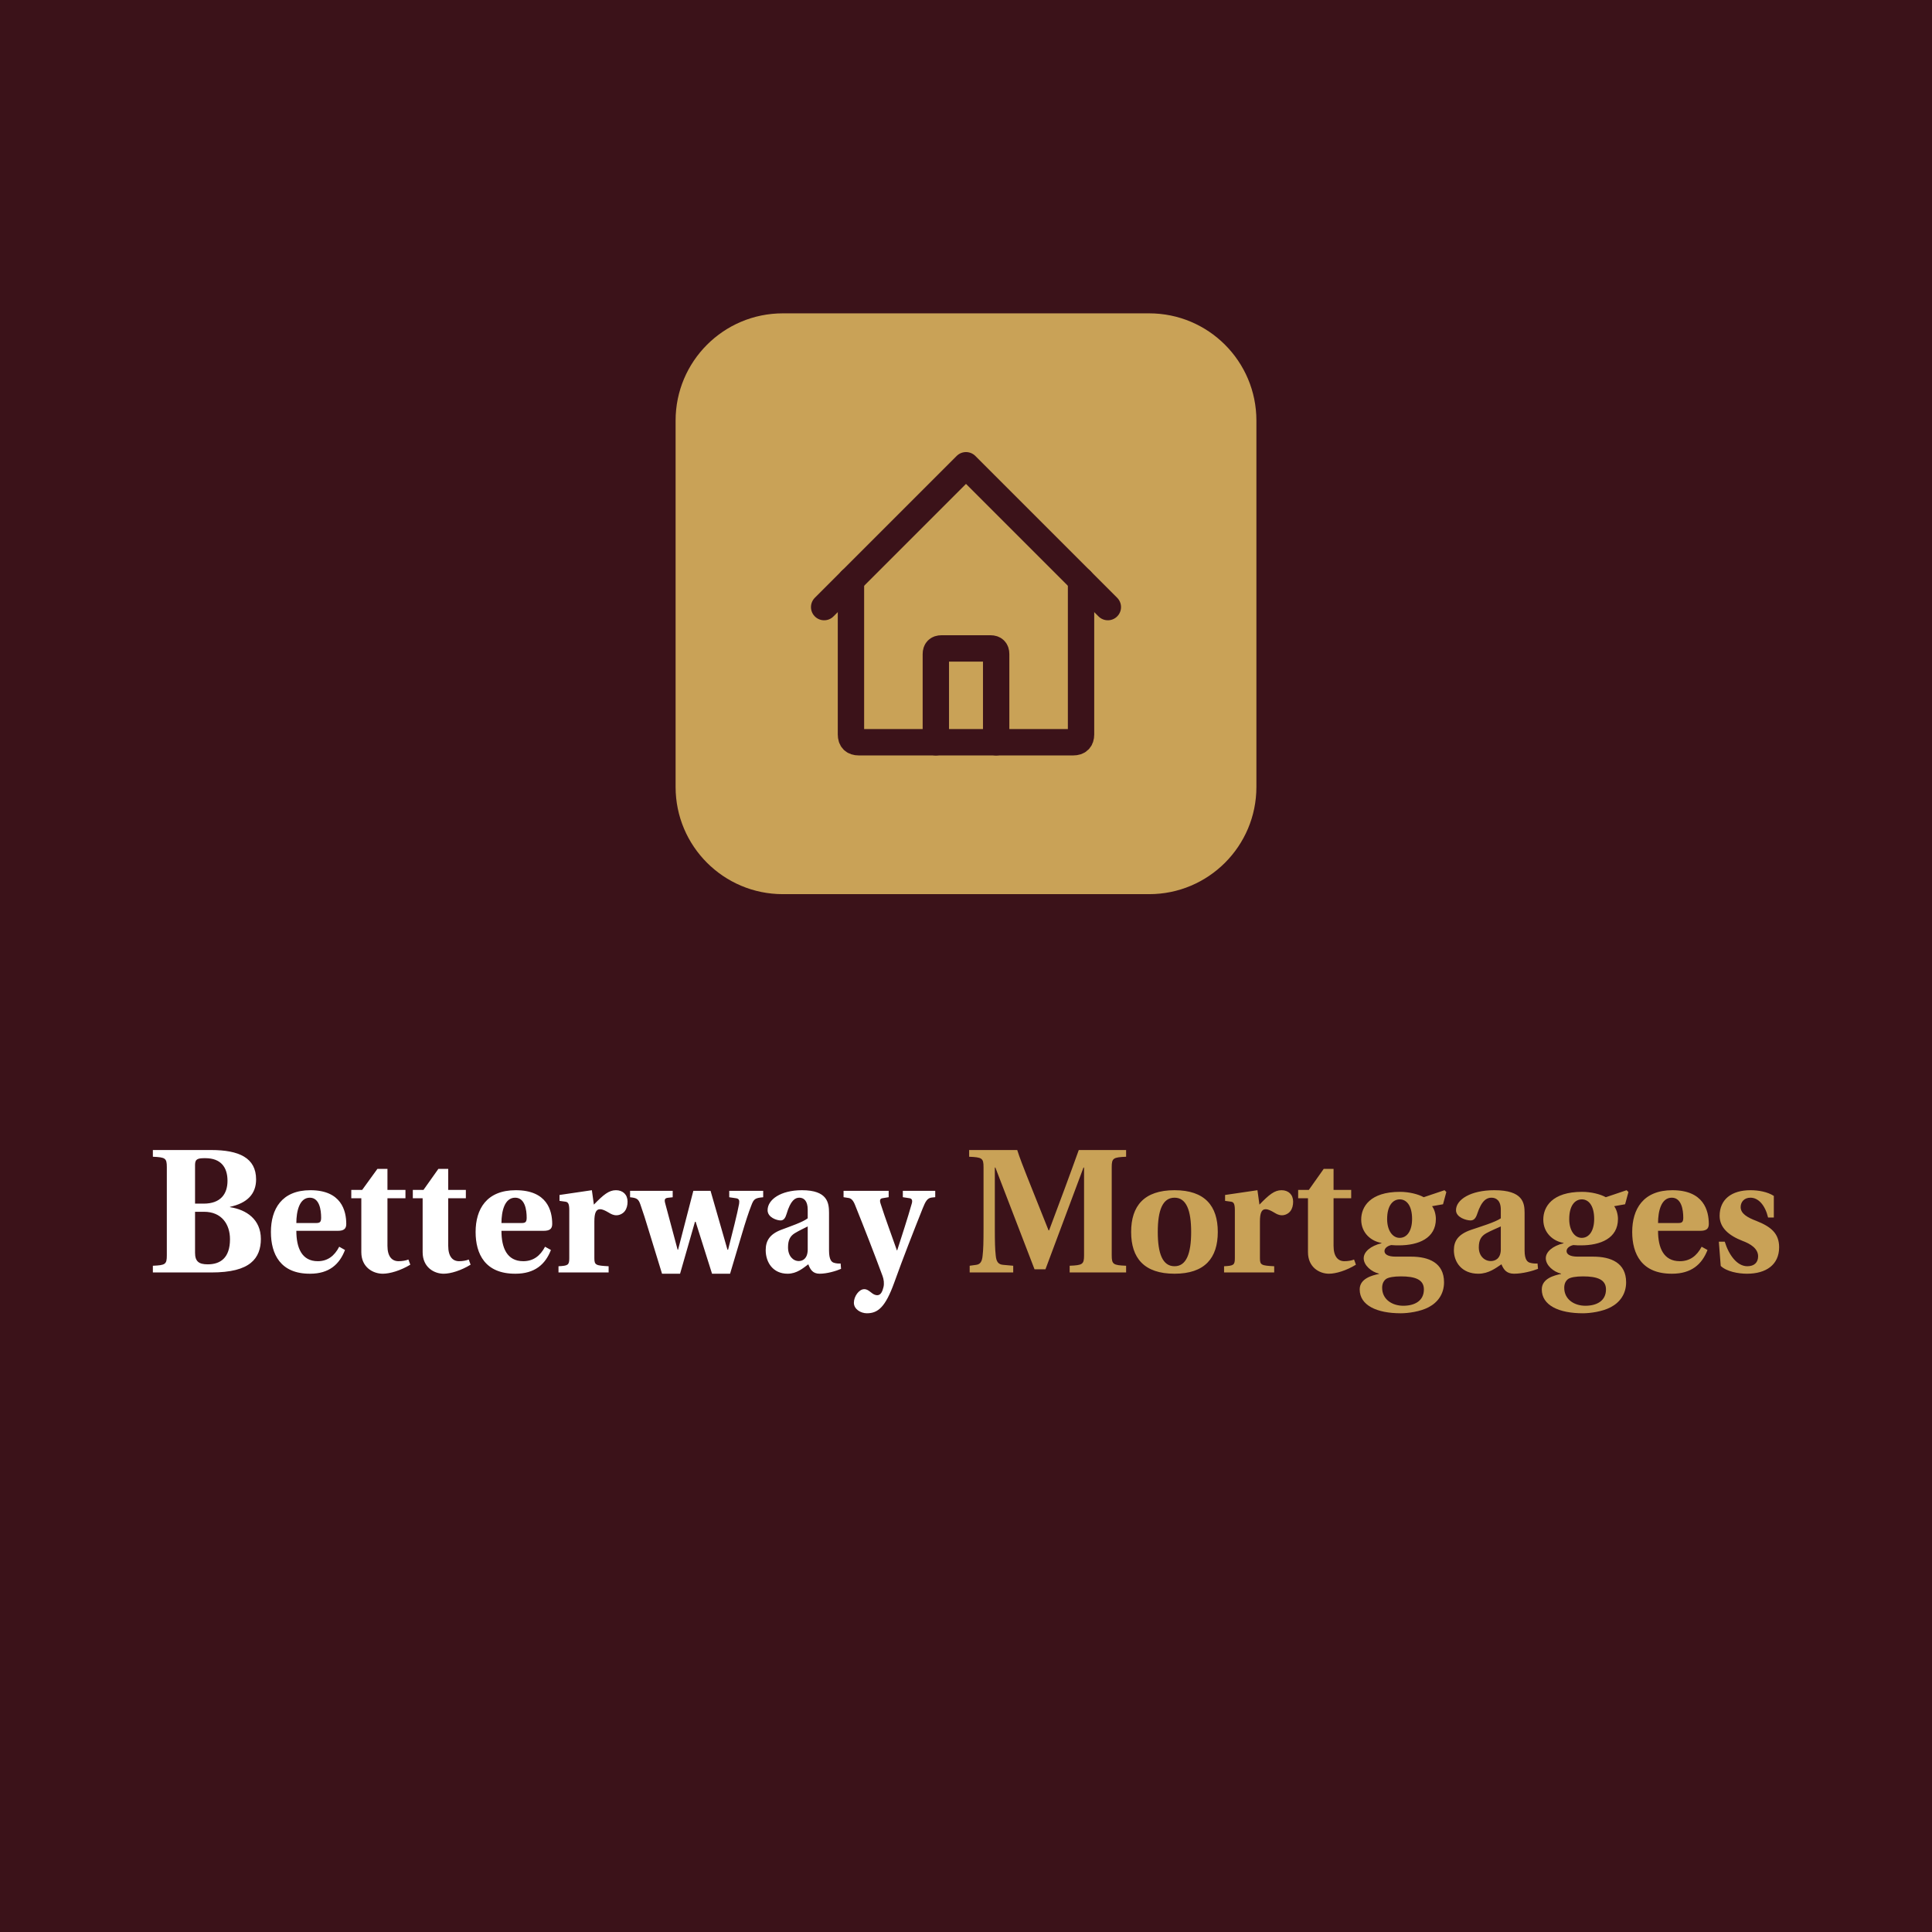
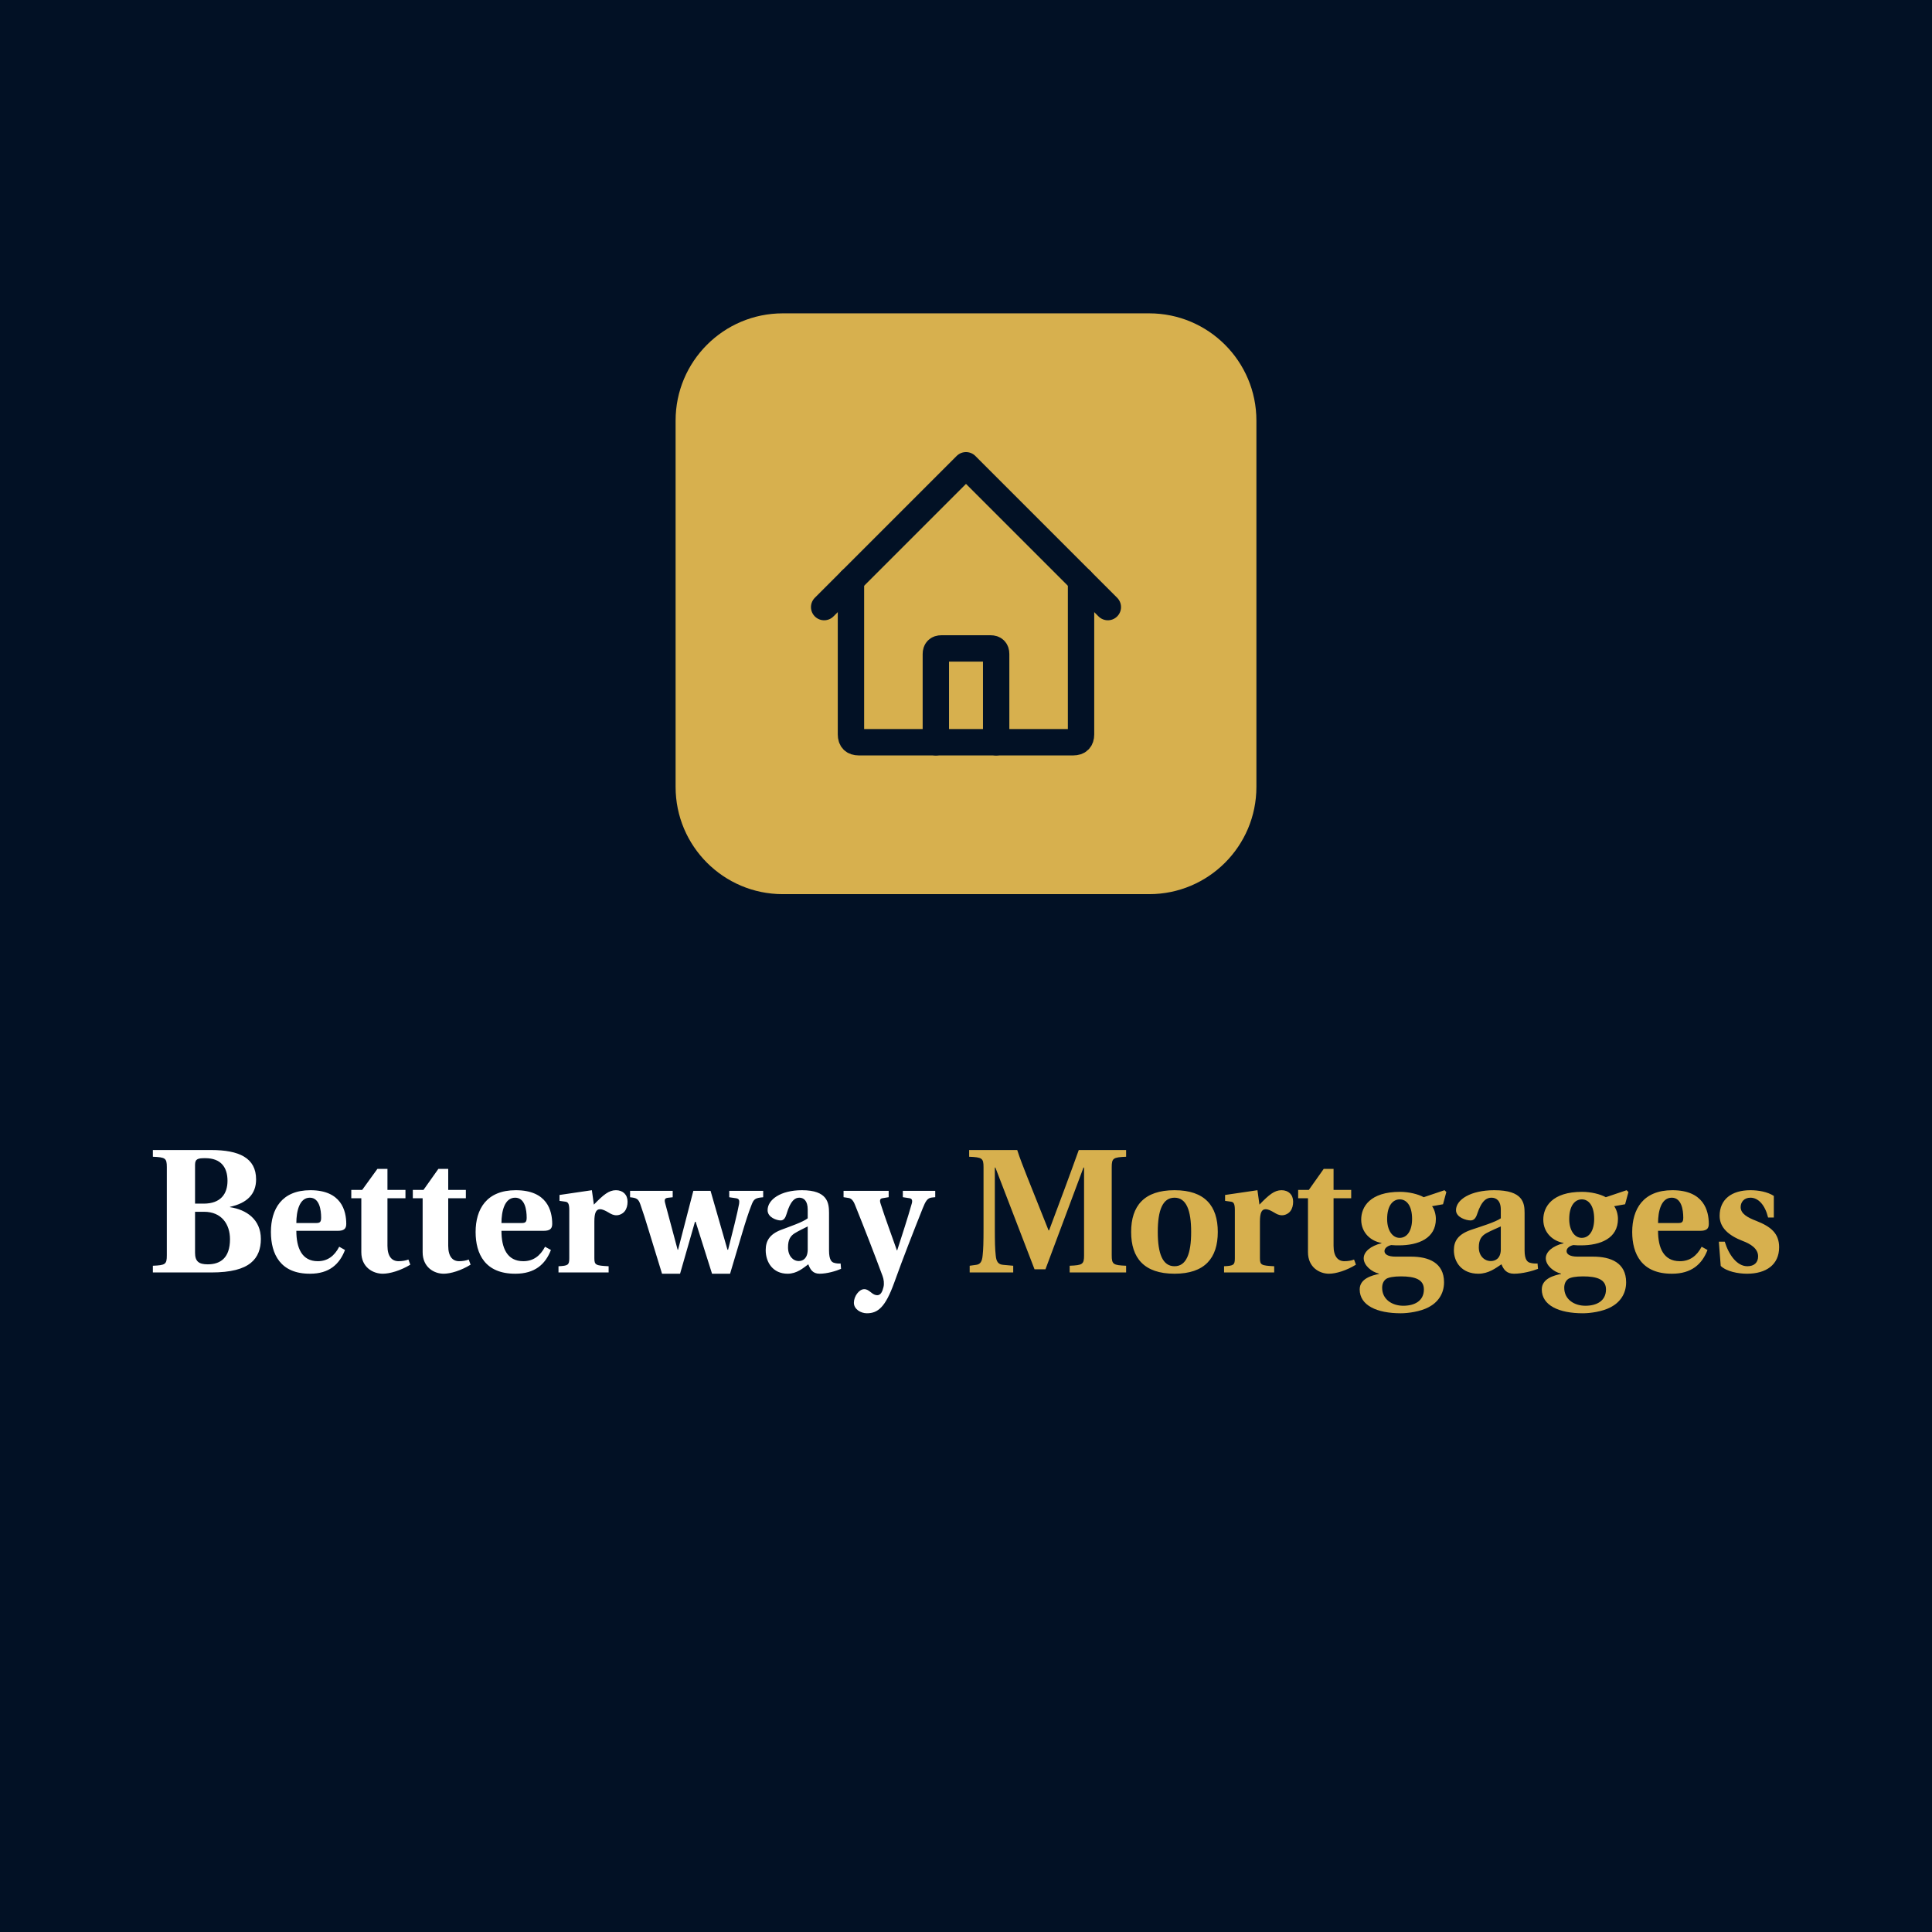
<svg xmlns="http://www.w3.org/2000/svg" viewBox="0 0 1600 1600" width="2048" height="2048" shape-rendering="geometricPrecision">
  <defs>
    <linearGradient id="sovereignGold_07_Stacked_Logo_Midnight_Navy_and_Gold" x1="0%" y1="0%" x2="100%" y2="100%">
-       <stop offset="0%" stop-color="#C9A257" />
-       <stop offset="50%" stop-color="#C9A257" />
-       <stop offset="100%" stop-color="#B08A3E" />
+       <stop offset="0%" stop-color="#DFBA5B" />
+       <stop offset="50%" stop-color="#D7B04E" />
+       <stop offset="100%" stop-color="#C89F3F" />
    </linearGradient>
    <linearGradient id="brushedGold_07_Stacked_Logo_Midnight_Navy_and_Gold" x1="0%" y1="0%" x2="100%" y2="100%">
-       <stop offset="0%" stop-color="#ECD9A6" />
-       <stop offset="35%" stop-color="#C9A257" />
-       <stop offset="70%" stop-color="#B08A3E" />
-       <stop offset="100%" stop-color="#7D5F1F" />
+       <stop offset="0%" stop-color="#F6E2A4" />
+       <stop offset="35%" stop-color="#DFB859" />
+       <stop offset="70%" stop-color="#C59B3B" />
+       <stop offset="100%" stop-color="#9E7622" />
    </linearGradient>
    <linearGradient id="daylightGold_07_Stacked_Logo_Midnight_Navy_and_Gold" x1="0%" y1="0%" x2="100%" y2="100%">
-       <stop offset="0%" stop-color="#C9A257" />
-       <stop offset="50%" stop-color="#B08A3E" />
-       <stop offset="100%" stop-color="#7D5F1F" />
+       <stop offset="0%" stop-color="#D4AC4B" />
+       <stop offset="50%" stop-color="#C29736" />
+       <stop offset="100%" stop-color="#A67C21" />
    </linearGradient>
    <radialGradient id="midnightNavyBg_07_Stacked_Logo_Midnight_Navy_and_Gold" cx="50%" cy="45%" r="75%">
-       <stop offset="0%" stop-color="#4A1520" />
-       <stop offset="65%" stop-color="#3B1219" />
-       <stop offset="100%" stop-color="#2A0B10" />
+       <stop offset="0%" stop-color="#051B38" />
+       <stop offset="65%" stop-color="#021125" />
+       <stop offset="100%" stop-color="#010A17" />
    </radialGradient>
  </defs>
-   <rect width="1600" height="1600" fill="#3B1219" />
+   <rect width="1600" height="1600" fill="#021125" />
  <g transform="translate(311.60, -153.05) scale(1.85)">
    <g>
-       <rect x="134.00" y="223.00" width="260.00" height="260.00" rx="48.00" fill="#C9A257" />
-       <g fill="none" stroke="#3B1219" stroke-width="11.80" stroke-linecap="round" stroke-linejoin="round">
+       <rect x="134.00" y="223.00" width="260.00" height="260.00" rx="48.00" fill="#D7B04E" />
+       <g fill="none" stroke="#021125" stroke-width="11.80" stroke-linecap="round" stroke-linejoin="round">
        <path d="M 200.50,354.50 L 264.00,291.00 L 327.50,354.50" />
        <path d="M 212.50,342.50 L 212.50,411.50 Q 212.50,415.00 216.00,415.00 L 312.00,415.00 Q 315.50,415.00 315.50,411.50 L 315.50,342.50" />
        <path d="M 250.50,415.00 L 250.50,375.50 Q 250.50,373.00 253.00,373.00 L 275.00,373.00 Q 277.50,373.00 277.50,375.50 L 277.50,415.00" />
      </g>
    </g>
  </g>
  <g transform="translate(-334.12, 642.48) scale(1.04)">
    <path d="M 476.59,347.18 L 483.75,347.18 C 497.80,347.18 504.41,357.17 504.41,369.02 C 504.41,384.10 496.55,389.03 486.71,389.03 C 479.69,389.03 476.59,386.76 476.59,379.87 L 476.59,347.18 Z M 476.59,309.69 C 476.59,304.91 479.12,304.49 484.74,304.49 C 497.38,304.49 502.43,311.96 502.43,322.52 C 502.43,332.94 496.97,340.69 483.46,340.69 L 476.59,340.69 L 476.59,309.69 Z M 443.00,298.00 L 443.00,303.35 C 452.99,303.79 454.11,304.49 454.11,311.67 L 454.11,381.83 C 454.11,389.03 452.99,389.73 443.00,390.15 L 443.00,395.50 L 489.37,395.50 C 505.40,395.50 515.08,392.68 520.99,387.88 C 526.76,383.24 529.00,376.48 529.00,368.86 C 529.00,353.23 517.47,345.48 504.41,343.50 L 504.41,343.24 C 518.18,340.27 525.20,332.94 525.20,321.40 C 525.20,304.21 511.57,298.00 489.37,298.00 L 443.00,298.00 Z M 591.39,375.01 C 587.56,382.39 582.09,386.53 574.33,386.53 C 561.59,386.53 557.25,375.92 557.25,362.34 L 590.11,362.34 C 594.71,362.34 597.00,361.05 597.00,356.90 C 597.00,346.31 593.06,330.00 568.45,330.00 C 545.52,330.00 537.00,345.14 537.00,363.25 C 537.00,380.83 544.50,396.62 568.21,396.50 C 583.36,396.50 591.64,389.00 595.98,377.60 L 591.39,375.01 Z M 557.25,356.13 C 557.25,346.82 559.67,335.96 567.96,335.96 C 575.72,335.96 576.99,345.79 576.99,351.87 C 576.99,355.37 575.98,356.13 573.05,356.13 L 557.25,356.13 Z M 644.14,336.39 L 644.14,329.75 L 629.80,329.75 L 629.80,313.00 L 621.81,313.00 L 609.68,329.75 L 601.00,329.75 L 601.00,336.39 L 608.99,336.39 L 608.99,379.34 C 608.99,391.45 618.36,396.50 626.09,396.50 C 631.74,396.50 640.29,393.97 648.00,389.31 L 646.49,385.20 C 644.55,385.99 641.67,386.53 638.63,386.53 C 633.40,386.53 629.80,382.81 629.80,374.29 L 629.80,336.39 L 644.14,336.39 Z M 692.23,336.39 L 692.23,329.75 L 678.19,329.75 L 678.19,313.00 L 670.36,313.00 L 658.50,329.75 L 650.00,329.75 L 650.00,336.39 L 657.82,336.39 L 657.82,379.34 C 657.82,391.45 666.99,396.50 674.56,396.50 C 680.08,396.50 688.45,393.97 696.00,389.31 L 694.52,385.20 C 692.63,385.99 689.80,386.53 686.83,386.53 C 681.71,386.53 678.19,382.81 678.19,374.29 L 678.19,336.39 L 692.23,336.39 Z M 755.29,375.01 C 751.41,382.39 745.84,386.53 737.95,386.53 C 725.00,386.53 720.58,375.92 720.58,362.34 L 754.00,362.34 C 758.67,362.34 761.00,361.05 761.00,356.90 C 761.00,346.31 756.99,330.00 731.98,330.00 C 708.66,330.00 700.00,345.14 700.00,363.25 C 700.00,380.83 707.63,396.62 731.73,396.50 C 747.14,396.50 755.56,389.00 759.97,377.60 L 755.29,375.01 Z M 720.58,356.13 C 720.58,346.82 723.05,335.96 731.47,335.96 C 739.36,335.96 740.66,345.79 740.66,351.87 C 740.66,355.37 739.63,356.13 736.65,356.13 L 720.58,356.13 Z M 794.56,354.93 C 794.56,348.14 795.89,345.15 799.05,345.15 C 801.17,345.15 803.16,346.19 806.07,347.88 C 807.78,348.92 809.62,349.96 812.14,349.96 C 814.78,349.96 817.43,348.53 818.87,346.57 C 820.34,344.62 821.00,342.01 821.00,339.13 C 821.00,333.53 817.30,330.00 811.75,330.00 C 806.19,330.00 801.83,333.53 794.17,341.48 L 792.58,330.00 L 766.81,333.79 L 766.81,338.48 L 771.43,339.13 C 773.54,339.40 774.59,340.58 774.59,345.80 L 774.59,384.15 C 774.59,389.63 773.54,390.16 766.00,390.55 L 766.00,395.50 L 805.92,395.50 L 805.92,390.55 C 795.74,390.02 794.56,389.63 794.56,384.15 L 794.56,354.93 Z M 823.00,330.50 L 823.00,335.61 C 828.22,336.16 829.65,336.83 831.22,341.40 C 834.10,349.63 834.87,352.32 837.48,360.81 L 848.45,396.50 L 862.81,396.50 L 874.68,355.14 L 875.21,355.14 L 888.27,396.50 L 902.63,396.50 L 912.03,364.97 C 914.76,355.69 917.52,347.21 919.47,342.35 C 921.43,337.11 922.33,336.16 929.00,335.61 L 929.00,330.50 L 901.97,330.50 L 901.97,335.61 L 907.58,336.43 C 909.93,336.83 910.19,338.31 909.81,340.88 C 908.62,347.61 904.32,364.72 901.06,377.37 L 900.55,377.37 L 887.09,330.50 L 873.38,330.50 L 861.24,377.37 L 860.86,377.37 L 850.94,340.33 C 850.15,337.36 850.68,336.29 853.29,336.01 L 856.94,335.61 L 856.94,330.50 L 823.00,330.50 Z M 990.66,388.35 C 989.16,388.48 986.85,388.35 985.12,387.71 C 983.63,387.18 981.43,385.63 981.43,378.01 L 981.43,348.11 C 981.43,340.09 980.27,330.00 959.85,330.00 C 942.90,330.00 932.51,337.50 932.51,345.91 C 932.51,351.73 939.89,354.07 942.90,354.07 C 945.42,354.07 946.70,351.99 947.62,348.90 C 950.85,337.90 954.55,335.96 957.77,335.96 C 961.13,335.96 964.46,338.15 964.46,345.52 L 964.46,352.38 C 960.42,355.49 950.74,358.72 943.24,361.57 C 934.12,365.07 931.00,370.36 931.00,377.74 C 931.00,387.44 936.77,396.50 948.43,396.50 C 955.81,396.50 960.89,391.97 964.93,389.00 C 966.43,393.00 968.39,396.50 973.93,396.50 C 979.93,396.50 987.20,394.30 991.00,392.62 L 990.66,388.35 Z M 964.46,377.60 C 964.25,384.59 960.42,386.41 957.32,386.41 C 952.81,386.41 948.78,382.39 948.78,375.54 C 948.78,369.46 950.62,366.48 954.08,364.28 C 957.66,362.08 961.70,360.28 964.46,358.84 L 964.46,377.60 Z M 1040.20,330.50 L 1040.20,335.56 L 1045.48,336.37 C 1047.26,336.62 1048.04,337.83 1047.40,340.36 C 1043.81,353.02 1039.70,365.40 1035.71,377.91 L 1035.47,377.91 C 1031.22,365.67 1026.49,353.27 1022.50,340.76 C 1021.60,338.10 1022.00,336.62 1024.05,336.37 L 1028.92,335.56 L 1028.92,330.50 L 993.00,330.50 L 993.00,335.56 L 997.23,336.22 C 999.15,336.62 1000.70,338.10 1002.12,341.70 C 1009.56,360.20 1017.25,379.91 1024.05,398.30 C 1025.07,400.97 1025.45,404.42 1024.81,407.08 C 1024.05,410.14 1022.89,413.62 1019.82,413.62 C 1018.40,413.62 1016.73,412.95 1015.19,411.62 C 1012.76,409.75 1011.60,408.81 1009.42,408.81 C 1005.33,408.81 1001.22,414.54 1001.22,419.61 C 1001.22,424.80 1006.73,428.00 1011.60,428.00 C 1020.46,428.00 1026.35,422.94 1033.29,403.76 C 1040.72,383.11 1048.42,363.53 1056.00,344.49 C 1058.30,338.76 1059.71,336.22 1063.29,335.83 L 1066.00,335.56 L 1066.00,330.50 L 1040.20,330.50 Z" fill="#FFFFFF" fill-rule="evenodd" />
-     <path d="M 1218.00,395.50 L 1218.00,390.15 C 1207.71,389.73 1206.54,389.03 1206.54,381.83 L 1206.54,311.67 C 1206.54,304.49 1207.71,303.79 1218.00,303.35 L 1218.00,298.00 L 1180.30,298.00 C 1177.83,304.76 1172.91,318.58 1168.99,329.00 L 1156.67,361.97 L 1156.24,361.97 L 1138.97,318.72 C 1136.50,312.38 1133.17,304.05 1131.29,298.00 L 1093.00,298.00 L 1093.00,303.35 C 1103.31,303.79 1104.46,304.49 1104.46,311.67 L 1104.46,359.99 C 1104.46,371.55 1104.31,377.05 1103.74,381.98 C 1103.31,386.91 1101.86,389.03 1098.51,389.45 L 1093.43,390.15 L 1093.43,395.50 L 1128.10,395.50 L 1128.10,390.15 L 1120.26,389.45 C 1116.20,389.16 1114.62,386.91 1114.18,381.98 C 1113.60,376.90 1113.46,371.42 1113.46,359.99 L 1113.46,311.96 L 1113.89,311.96 L 1145.07,392.97 L 1153.77,392.97 L 1184.06,311.96 L 1184.51,311.96 L 1184.51,381.83 C 1184.51,389.03 1183.33,389.73 1173.05,390.15 L 1173.05,395.50 L 1218.00,395.50 Z M 1256.56,330.00 C 1232.26,330.00 1222.00,342.55 1222.00,363.25 C 1222.00,383.95 1232.26,396.50 1256.56,396.50 C 1280.74,396.50 1291.00,383.95 1291.00,363.25 C 1291.00,342.55 1280.74,330.00 1256.56,330.00 Z M 1243.21,363.25 C 1243.21,345.91 1247.09,335.96 1256.56,335.96 C 1265.91,335.96 1269.79,345.91 1269.79,363.25 C 1269.79,380.59 1265.91,390.54 1256.56,390.54 C 1247.09,390.54 1243.21,380.59 1243.21,363.25 Z M 1324.56,354.93 C 1324.56,348.14 1325.89,345.15 1329.05,345.15 C 1331.17,345.15 1333.16,346.19 1336.07,347.88 C 1337.78,348.92 1339.62,349.96 1342.14,349.96 C 1344.78,349.96 1347.43,348.53 1348.87,346.57 C 1350.34,344.62 1351.00,342.01 1351.00,339.13 C 1351.00,333.53 1347.30,330.00 1341.75,330.00 C 1336.19,330.00 1331.83,333.53 1324.17,341.48 L 1322.58,330.00 L 1296.81,333.79 L 1296.81,338.48 L 1301.43,339.13 C 1303.54,339.40 1304.59,340.58 1304.59,345.80 L 1304.59,384.15 C 1304.59,389.63 1303.54,390.16 1296.00,390.55 L 1296.00,395.50 L 1335.92,395.50 L 1335.92,390.55 C 1325.74,390.02 1324.56,389.63 1324.56,384.15 L 1324.56,354.93 Z M 1397.23,336.39 L 1397.23,329.75 L 1383.19,329.75 L 1383.19,313.00 L 1375.36,313.00 L 1363.50,329.75 L 1355.00,329.75 L 1355.00,336.39 L 1362.82,336.39 L 1362.82,379.34 C 1362.82,391.45 1371.99,396.50 1379.56,396.50 C 1385.08,396.50 1393.45,393.97 1401.00,389.31 L 1399.52,385.20 C 1397.63,385.99 1394.80,386.53 1391.83,386.53 C 1386.71,386.53 1383.19,382.81 1383.19,374.29 L 1383.19,336.39 L 1397.23,336.39 Z M 1432.60,382.90 C 1426.12,382.90 1423.74,380.83 1423.74,378.47 C 1423.74,375.63 1427.18,374.07 1429.04,373.68 C 1431.55,373.92 1433.53,373.92 1435.13,373.92 C 1450.75,373.92 1464.66,368.34 1464.66,352.89 C 1464.66,348.99 1463.34,344.95 1461.62,342.73 L 1470.35,341.19 L 1473.00,331.44 L 1471.55,330.00 L 1454.99,335.58 C 1450.63,333.13 1443.20,331.30 1436.06,331.30 C 1412.22,331.30 1405.20,343.26 1405.20,353.39 C 1405.20,364.18 1413.27,370.67 1421.34,371.97 L 1421.34,372.24 C 1412.73,374.33 1407.19,379.00 1407.19,384.20 C 1407.19,389.92 1413.54,395.12 1419.36,396.42 L 1419.36,396.67 C 1413.81,397.84 1404.00,400.32 1404.00,409.01 C 1404.00,421.77 1417.78,428.00 1436.72,428.00 C 1442.54,428.00 1452.22,426.70 1458.84,423.19 C 1466.13,419.41 1471.16,412.67 1471.16,403.31 C 1471.16,387.71 1458.84,382.90 1444.94,382.90 L 1432.60,382.90 Z M 1425.85,353.01 C 1425.85,341.96 1430.61,337.29 1435.91,337.29 C 1441.09,337.29 1445.72,341.96 1445.72,352.89 C 1445.72,362.10 1441.87,367.95 1435.79,367.95 C 1430.10,367.95 1425.85,361.98 1425.85,353.01 Z M 1436.84,398.62 C 1448.10,398.62 1455.12,401.09 1455.12,409.01 C 1455.12,418.25 1447.59,422.01 1438.71,422.01 C 1429.83,422.01 1421.88,416.95 1421.88,407.71 C 1421.88,404.08 1423.33,401.87 1425.19,400.57 C 1427.06,399.41 1431.03,398.62 1436.84,398.62 Z M 1545.62,388.35 C 1543.95,388.48 1541.37,388.35 1539.44,387.71 C 1537.77,387.18 1535.31,385.63 1535.31,378.01 L 1535.31,348.11 C 1535.31,340.09 1534.02,330.00 1511.21,330.00 C 1492.29,330.00 1480.69,337.50 1480.69,345.91 C 1480.69,351.73 1488.93,354.07 1492.29,354.07 C 1495.11,354.07 1496.54,351.99 1497.56,348.90 C 1501.17,337.90 1505.29,335.96 1508.90,335.96 C 1512.64,335.96 1516.37,338.15 1516.37,345.52 L 1516.37,352.38 C 1511.86,355.49 1501.04,358.72 1492.67,361.57 C 1482.48,365.07 1479.00,370.36 1479.00,377.74 C 1479.00,387.44 1485.44,396.50 1498.47,396.50 C 1506.70,396.50 1512.38,391.97 1516.89,389.00 C 1518.56,393.00 1520.75,396.50 1526.93,396.50 C 1533.64,396.50 1541.75,394.30 1546.00,392.62 L 1545.62,388.35 Z M 1516.37,377.60 C 1516.12,384.59 1511.86,386.41 1508.39,386.41 C 1503.36,386.41 1498.85,382.39 1498.85,375.54 C 1498.85,369.46 1500.90,366.48 1504.77,364.28 C 1508.78,362.08 1513.29,360.28 1516.37,358.84 L 1516.37,377.60 Z M 1577.60,382.90 C 1571.12,382.90 1568.74,380.83 1568.74,378.47 C 1568.74,375.63 1572.18,374.07 1574.04,373.68 C 1576.55,373.92 1578.53,373.92 1580.13,373.92 C 1595.75,373.92 1609.66,368.34 1609.66,352.89 C 1609.66,348.99 1608.34,344.95 1606.62,342.73 L 1615.35,341.19 L 1618.00,331.44 L 1616.55,330.00 L 1599.99,335.58 C 1595.63,333.13 1588.20,331.30 1581.06,331.30 C 1557.22,331.30 1550.20,343.26 1550.20,353.39 C 1550.20,364.18 1558.27,370.67 1566.34,371.97 L 1566.34,372.24 C 1557.73,374.33 1552.19,379.00 1552.19,384.20 C 1552.19,389.92 1558.54,395.12 1564.36,396.42 L 1564.36,396.67 C 1558.81,397.84 1549.00,400.32 1549.00,409.01 C 1549.00,421.77 1562.78,428.00 1581.72,428.00 C 1587.54,428.00 1597.22,426.70 1603.84,423.19 C 1611.13,419.41 1616.16,412.67 1616.16,403.31 C 1616.16,387.71 1603.84,382.90 1589.94,382.90 L 1577.60,382.90 Z M 1570.85,353.01 C 1570.85,341.96 1575.61,337.29 1580.91,337.29 C 1586.09,337.29 1590.72,341.96 1590.72,352.89 C 1590.72,362.10 1586.87,367.95 1580.79,367.95 C 1575.10,367.95 1570.85,361.98 1570.85,353.01 Z M 1581.84,398.62 C 1593.10,398.62 1600.12,401.09 1600.12,409.01 C 1600.12,418.25 1592.59,422.01 1583.71,422.01 C 1574.83,422.01 1566.88,416.95 1566.88,407.71 C 1566.88,404.08 1568.33,401.87 1570.19,400.57 C 1572.06,399.41 1576.03,398.62 1581.84,398.62 Z M 1676.29,375.01 C 1672.41,382.39 1666.84,386.53 1658.95,386.53 C 1646.00,386.53 1641.58,375.92 1641.58,362.34 L 1675.00,362.34 C 1679.67,362.34 1682.00,361.05 1682.00,356.90 C 1682.00,346.31 1677.99,330.00 1652.98,330.00 C 1629.66,330.00 1621.00,345.14 1621.00,363.25 C 1621.00,380.83 1628.63,396.62 1652.73,396.50 C 1668.14,396.50 1676.56,389.00 1680.97,377.60 L 1676.29,375.01 Z M 1641.58,356.13 C 1641.58,346.82 1644.05,335.96 1652.47,335.96 C 1660.36,335.96 1661.66,345.79 1661.66,351.87 C 1661.66,355.37 1660.63,356.13 1657.65,356.13 L 1641.58,356.13 Z M 1691.49,390.29 C 1696.20,394.82 1705.50,396.50 1712.46,396.50 C 1727.57,396.50 1738.00,389.39 1738.00,375.42 C 1738.00,364.28 1731.30,358.99 1719.90,354.46 C 1712.69,351.73 1707.36,348.64 1707.36,343.46 C 1707.36,339.44 1710.10,335.96 1715.17,335.96 C 1721.51,335.96 1726.84,341.91 1729.20,351.73 L 1733.78,351.73 L 1733.78,334.53 C 1728.70,331.29 1721.63,330.00 1715.17,330.00 C 1700.06,330.00 1690.62,337.38 1690.62,350.44 C 1690.62,359.89 1697.95,366.10 1708.86,370.36 C 1715.17,372.69 1721.26,376.45 1721.26,382.65 C 1721.26,387.57 1718.16,390.54 1712.69,390.54 C 1704.51,390.54 1697.95,381.62 1694.71,371.01 L 1690.00,371.01 L 1691.49,390.29 Z" fill="#C9A257" fill-rule="evenodd" />
+     <path d="M 1218.00,395.50 L 1218.00,390.15 C 1207.71,389.73 1206.54,389.03 1206.54,381.83 L 1206.54,311.67 C 1206.54,304.49 1207.71,303.79 1218.00,303.35 L 1218.00,298.00 L 1180.30,298.00 C 1177.83,304.76 1172.91,318.58 1168.99,329.00 L 1156.67,361.97 L 1156.24,361.97 L 1138.97,318.72 C 1136.50,312.38 1133.17,304.05 1131.29,298.00 L 1093.00,298.00 L 1093.00,303.35 C 1103.31,303.79 1104.46,304.49 1104.46,311.67 L 1104.46,359.99 C 1104.46,371.55 1104.31,377.05 1103.74,381.98 C 1103.31,386.91 1101.86,389.03 1098.51,389.45 L 1093.43,390.15 L 1093.43,395.50 L 1128.10,395.50 L 1128.10,390.15 L 1120.26,389.45 C 1116.20,389.16 1114.62,386.91 1114.18,381.98 C 1113.60,376.90 1113.46,371.42 1113.46,359.99 L 1113.46,311.96 L 1113.89,311.96 L 1145.07,392.97 L 1153.77,392.97 L 1184.06,311.96 L 1184.51,311.96 L 1184.51,381.83 C 1184.51,389.03 1183.33,389.73 1173.05,390.15 L 1173.05,395.50 L 1218.00,395.50 Z M 1256.56,330.00 C 1232.26,330.00 1222.00,342.55 1222.00,363.25 C 1222.00,383.95 1232.26,396.50 1256.56,396.50 C 1280.74,396.50 1291.00,383.95 1291.00,363.25 C 1291.00,342.55 1280.74,330.00 1256.56,330.00 Z M 1243.21,363.25 C 1243.21,345.91 1247.09,335.96 1256.56,335.96 C 1265.91,335.96 1269.79,345.91 1269.79,363.25 C 1269.79,380.59 1265.91,390.54 1256.56,390.54 C 1247.09,390.54 1243.21,380.59 1243.21,363.25 Z M 1324.56,354.93 C 1324.56,348.14 1325.89,345.15 1329.05,345.15 C 1331.17,345.15 1333.16,346.19 1336.07,347.88 C 1337.78,348.92 1339.62,349.96 1342.14,349.96 C 1344.78,349.96 1347.43,348.53 1348.87,346.57 C 1350.34,344.62 1351.00,342.01 1351.00,339.13 C 1351.00,333.53 1347.30,330.00 1341.75,330.00 C 1336.19,330.00 1331.83,333.53 1324.17,341.48 L 1322.58,330.00 L 1296.81,333.79 L 1296.81,338.48 L 1301.43,339.13 C 1303.54,339.40 1304.59,340.58 1304.59,345.80 L 1304.59,384.15 C 1304.59,389.63 1303.54,390.16 1296.00,390.55 L 1296.00,395.50 L 1335.92,395.50 L 1335.92,390.55 C 1325.74,390.02 1324.56,389.63 1324.56,384.15 L 1324.56,354.93 Z M 1397.23,336.39 L 1397.23,329.75 L 1383.19,329.75 L 1383.19,313.00 L 1375.36,313.00 L 1363.50,329.75 L 1355.00,329.75 L 1355.00,336.39 L 1362.82,336.39 L 1362.82,379.34 C 1362.82,391.45 1371.99,396.50 1379.56,396.50 C 1385.08,396.50 1393.45,393.97 1401.00,389.31 L 1399.52,385.20 C 1397.63,385.99 1394.80,386.53 1391.83,386.53 C 1386.71,386.53 1383.19,382.81 1383.19,374.29 L 1383.19,336.39 L 1397.23,336.39 Z M 1432.60,382.90 C 1426.12,382.90 1423.74,380.83 1423.74,378.47 C 1423.74,375.63 1427.18,374.07 1429.04,373.68 C 1431.55,373.92 1433.53,373.92 1435.13,373.92 C 1450.75,373.92 1464.66,368.34 1464.66,352.89 C 1464.66,348.99 1463.34,344.95 1461.62,342.73 L 1470.35,341.19 L 1473.00,331.44 L 1471.55,330.00 L 1454.99,335.58 C 1450.63,333.13 1443.20,331.30 1436.06,331.30 C 1412.22,331.30 1405.20,343.26 1405.20,353.39 C 1405.20,364.18 1413.27,370.67 1421.34,371.97 L 1421.34,372.24 C 1412.73,374.33 1407.19,379.00 1407.19,384.20 C 1407.19,389.92 1413.54,395.12 1419.36,396.42 L 1419.36,396.67 C 1413.81,397.84 1404.00,400.32 1404.00,409.01 C 1404.00,421.77 1417.78,428.00 1436.72,428.00 C 1442.54,428.00 1452.22,426.70 1458.84,423.19 C 1466.13,419.41 1471.16,412.67 1471.16,403.31 C 1471.16,387.71 1458.84,382.90 1444.94,382.90 L 1432.60,382.90 Z M 1425.85,353.01 C 1425.85,341.96 1430.61,337.29 1435.91,337.29 C 1441.09,337.29 1445.72,341.96 1445.72,352.89 C 1445.72,362.10 1441.87,367.95 1435.79,367.95 C 1430.10,367.95 1425.85,361.98 1425.85,353.01 Z M 1436.84,398.62 C 1448.10,398.62 1455.12,401.09 1455.12,409.01 C 1455.12,418.25 1447.59,422.01 1438.71,422.01 C 1429.83,422.01 1421.88,416.95 1421.88,407.71 C 1421.88,404.08 1423.33,401.87 1425.19,400.57 C 1427.06,399.41 1431.03,398.62 1436.84,398.62 Z M 1545.62,388.35 C 1543.95,388.48 1541.37,388.35 1539.44,387.71 C 1537.77,387.18 1535.31,385.63 1535.31,378.01 L 1535.31,348.11 C 1535.31,340.09 1534.02,330.00 1511.21,330.00 C 1492.29,330.00 1480.69,337.50 1480.69,345.91 C 1480.69,351.73 1488.93,354.07 1492.29,354.07 C 1495.11,354.07 1496.54,351.99 1497.56,348.90 C 1501.17,337.90 1505.29,335.96 1508.90,335.96 C 1512.64,335.96 1516.37,338.15 1516.37,345.52 L 1516.37,352.38 C 1511.86,355.49 1501.04,358.72 1492.67,361.57 C 1482.48,365.07 1479.00,370.36 1479.00,377.74 C 1479.00,387.44 1485.44,396.50 1498.47,396.50 C 1506.70,396.50 1512.38,391.97 1516.89,389.00 C 1518.56,393.00 1520.75,396.50 1526.93,396.50 C 1533.64,396.50 1541.75,394.30 1546.00,392.62 L 1545.62,388.35 Z M 1516.37,377.60 C 1516.12,384.59 1511.86,386.41 1508.39,386.41 C 1503.36,386.41 1498.85,382.39 1498.85,375.54 C 1498.85,369.46 1500.90,366.48 1504.77,364.28 C 1508.78,362.08 1513.29,360.28 1516.37,358.84 L 1516.37,377.60 Z M 1577.60,382.90 C 1571.12,382.90 1568.74,380.83 1568.74,378.47 C 1568.74,375.63 1572.18,374.07 1574.04,373.68 C 1576.55,373.92 1578.53,373.92 1580.13,373.92 C 1595.75,373.92 1609.66,368.34 1609.66,352.89 C 1609.66,348.99 1608.34,344.95 1606.62,342.73 L 1615.35,341.19 L 1618.00,331.44 L 1616.55,330.00 L 1599.99,335.58 C 1595.63,333.13 1588.20,331.30 1581.06,331.30 C 1557.22,331.30 1550.20,343.26 1550.20,353.39 C 1550.20,364.18 1558.27,370.67 1566.34,371.97 L 1566.34,372.24 C 1557.73,374.33 1552.19,379.00 1552.19,384.20 C 1552.19,389.92 1558.54,395.12 1564.36,396.42 L 1564.36,396.67 C 1558.81,397.84 1549.00,400.32 1549.00,409.01 C 1549.00,421.77 1562.78,428.00 1581.72,428.00 C 1587.54,428.00 1597.22,426.70 1603.84,423.19 C 1611.13,419.41 1616.16,412.67 1616.16,403.31 C 1616.16,387.71 1603.84,382.90 1589.94,382.90 L 1577.60,382.90 Z M 1570.85,353.01 C 1570.85,341.96 1575.61,337.29 1580.91,337.29 C 1586.09,337.29 1590.72,341.96 1590.72,352.89 C 1590.72,362.10 1586.87,367.95 1580.79,367.95 C 1575.10,367.95 1570.85,361.98 1570.85,353.01 Z M 1581.84,398.62 C 1593.10,398.62 1600.12,401.09 1600.12,409.01 C 1600.12,418.25 1592.59,422.01 1583.71,422.01 C 1574.83,422.01 1566.88,416.95 1566.88,407.71 C 1566.88,404.08 1568.33,401.87 1570.19,400.57 C 1572.06,399.41 1576.03,398.62 1581.84,398.62 Z M 1676.29,375.01 C 1672.41,382.39 1666.84,386.53 1658.95,386.53 C 1646.00,386.53 1641.58,375.92 1641.58,362.34 L 1675.00,362.34 C 1679.67,362.34 1682.00,361.05 1682.00,356.90 C 1682.00,346.31 1677.99,330.00 1652.98,330.00 C 1629.66,330.00 1621.00,345.14 1621.00,363.25 C 1621.00,380.83 1628.63,396.62 1652.73,396.50 C 1668.14,396.50 1676.56,389.00 1680.97,377.60 L 1676.29,375.01 Z M 1641.58,356.13 C 1641.58,346.82 1644.05,335.96 1652.47,335.96 C 1660.36,335.96 1661.66,345.79 1661.66,351.87 C 1661.66,355.37 1660.63,356.13 1657.65,356.13 L 1641.58,356.13 Z M 1691.49,390.29 C 1696.20,394.82 1705.50,396.50 1712.46,396.50 C 1727.57,396.50 1738.00,389.39 1738.00,375.42 C 1738.00,364.28 1731.30,358.99 1719.90,354.46 C 1712.69,351.73 1707.36,348.64 1707.36,343.46 C 1707.36,339.44 1710.10,335.96 1715.17,335.96 C 1721.51,335.96 1726.84,341.91 1729.20,351.73 L 1733.78,351.73 L 1733.78,334.53 C 1728.70,331.29 1721.63,330.00 1715.17,330.00 C 1700.06,330.00 1690.62,337.38 1690.62,350.44 C 1690.62,359.89 1697.95,366.10 1708.86,370.36 C 1715.17,372.69 1721.26,376.45 1721.26,382.65 C 1721.26,387.57 1718.16,390.54 1712.69,390.54 C 1704.51,390.54 1697.95,381.62 1694.71,371.01 L 1690.00,371.01 L 1691.49,390.29 Z" fill="#D7B04E" fill-rule="evenodd" />
  </g>
</svg>
